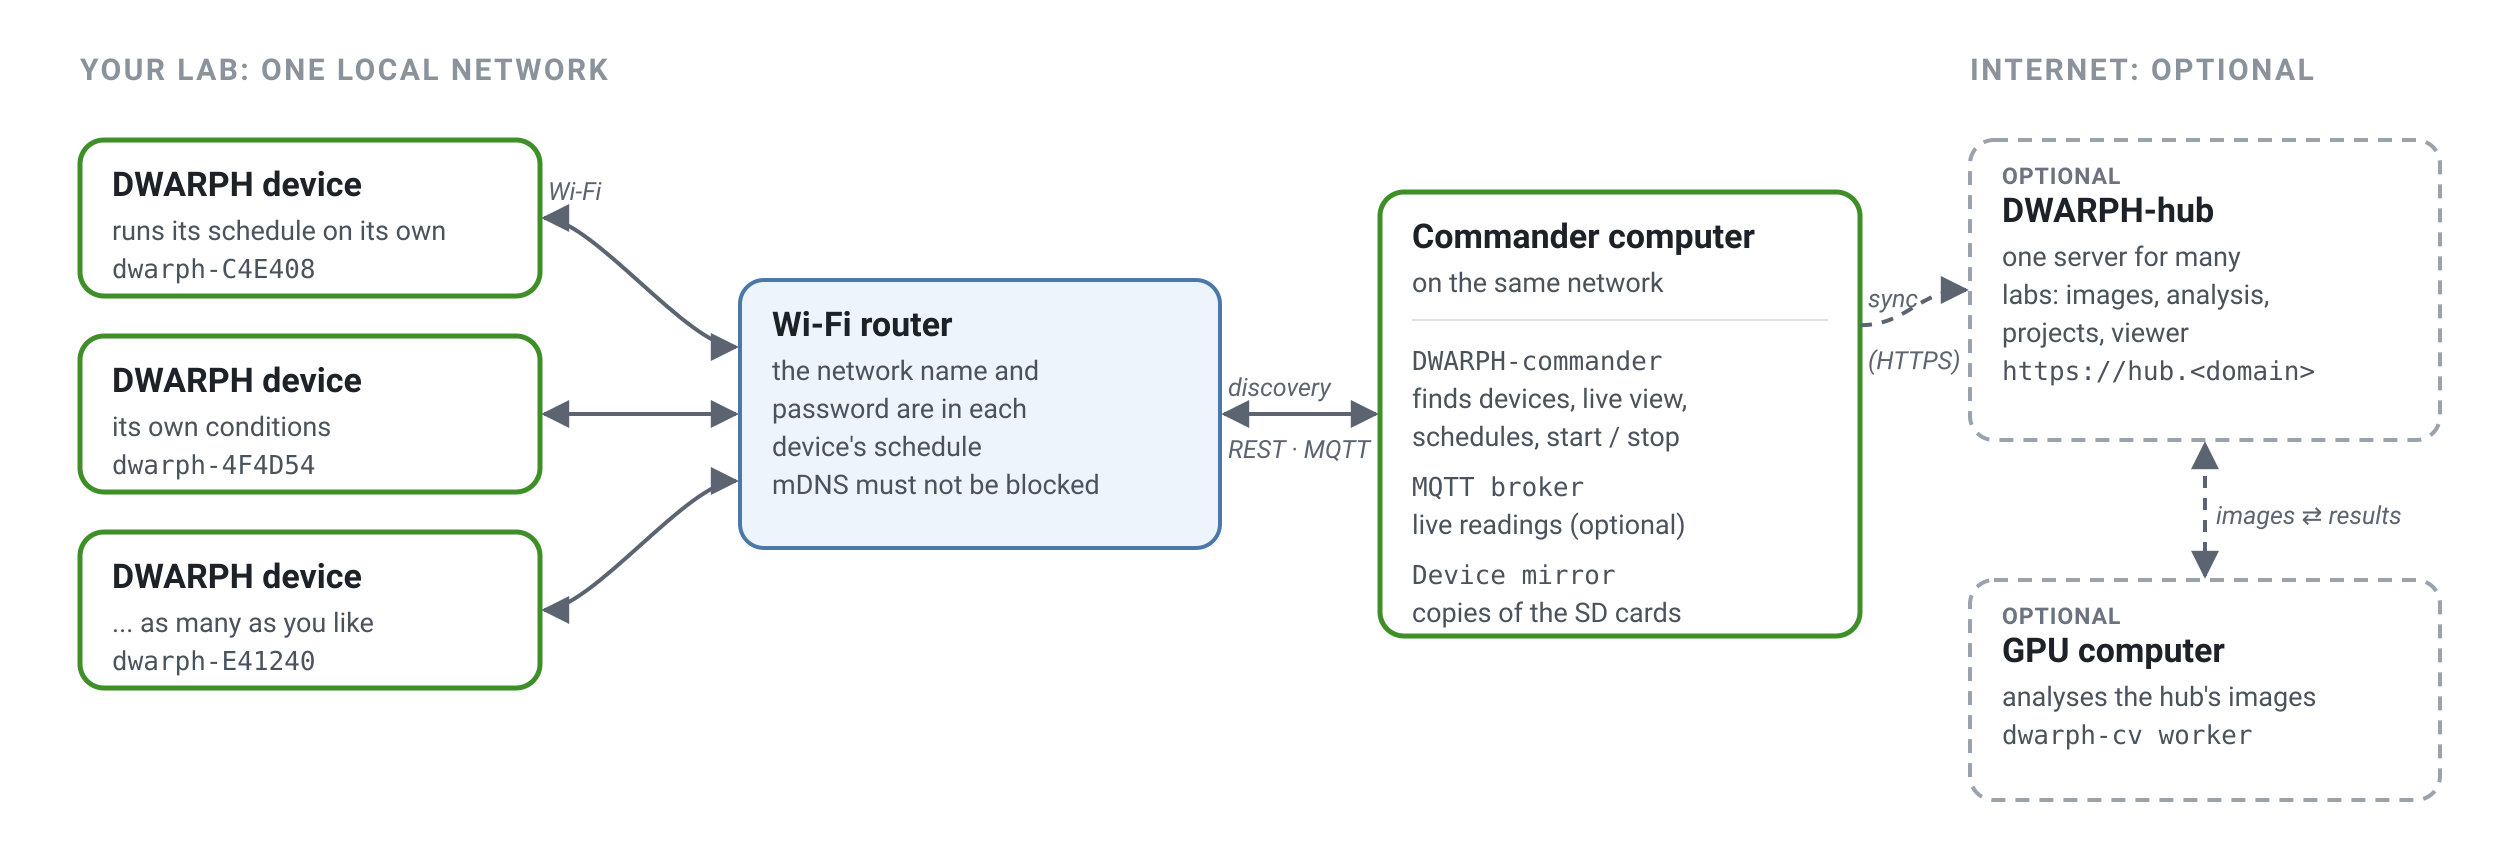
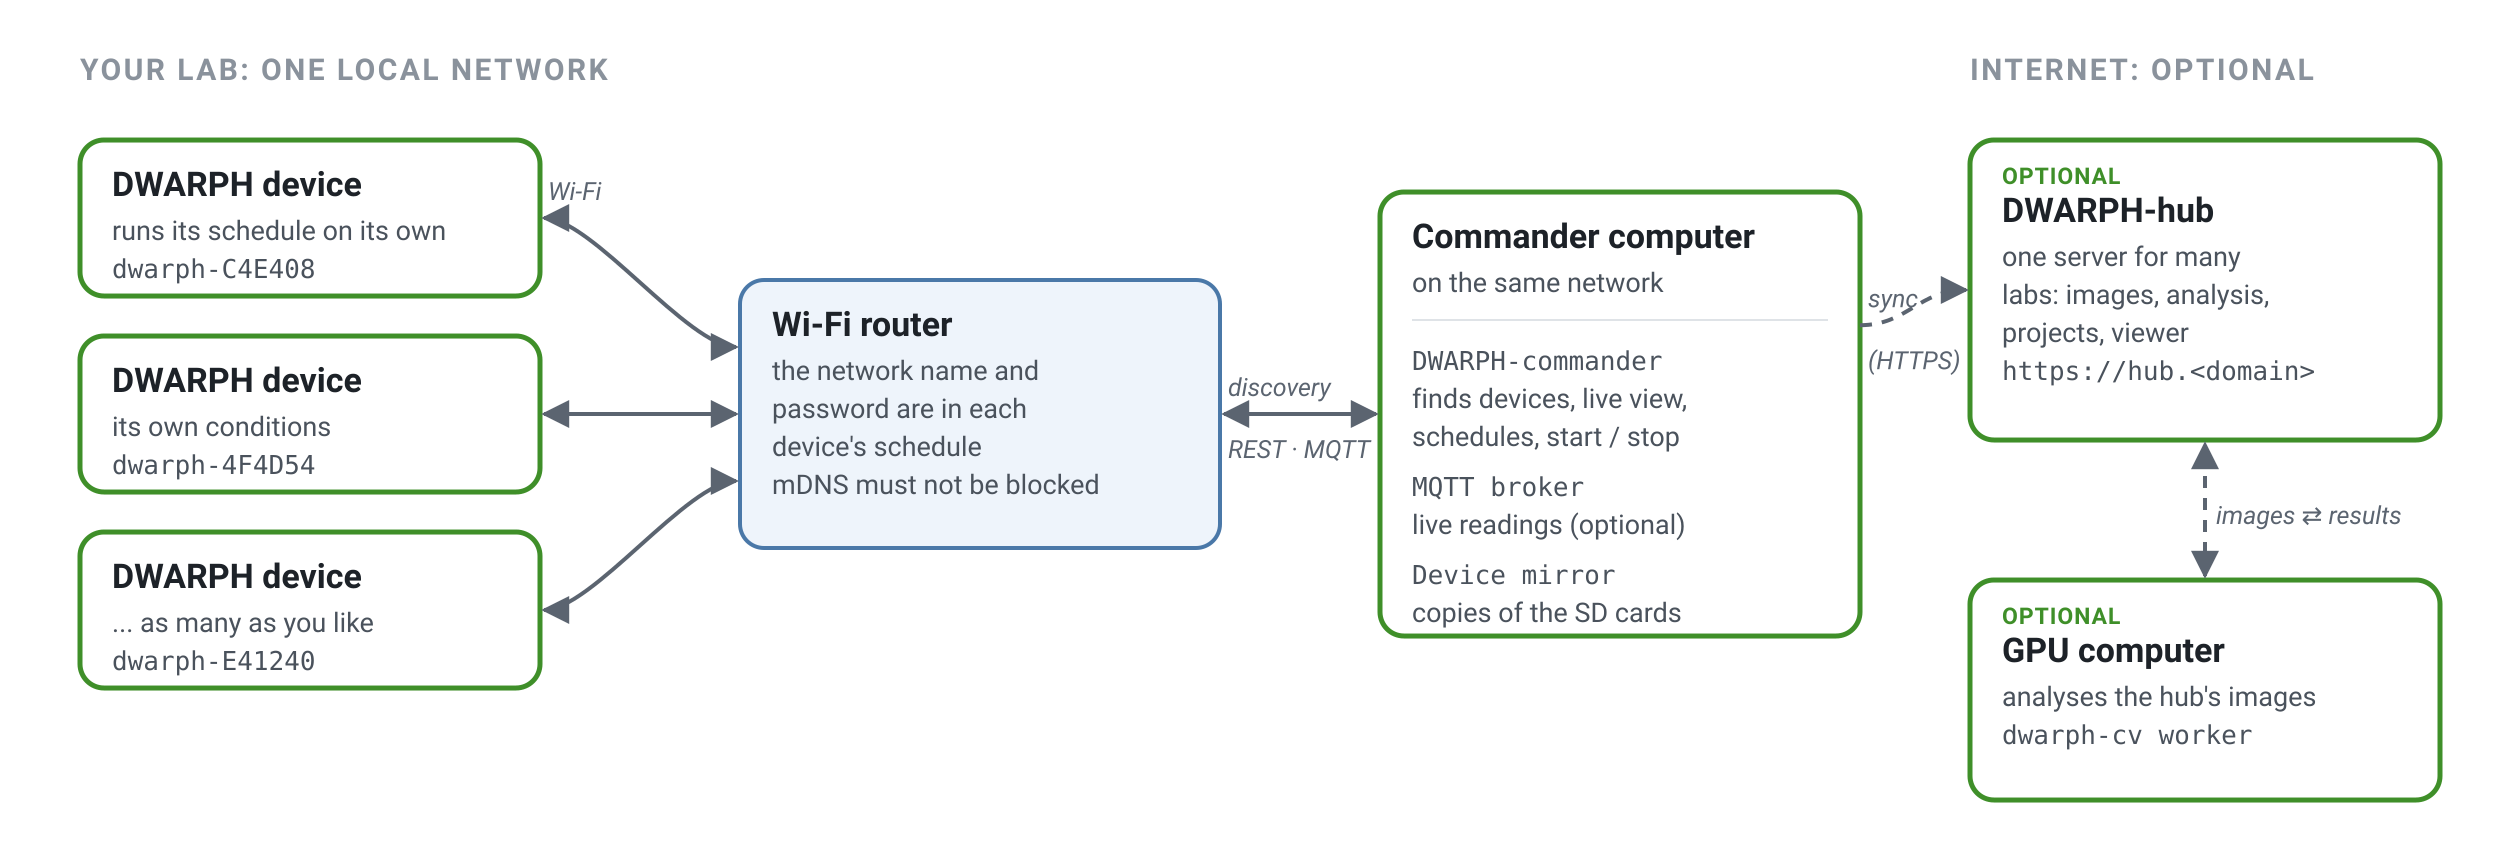
<svg xmlns="http://www.w3.org/2000/svg" viewBox="0 0 1250 430" width="1250" height="430" font-family="system-ui, -apple-system, 'Segoe UI', Roboto, sans-serif">
  <style>a { cursor: pointer; }</style>
  <defs>
    <marker id="arrow" viewBox="0 0 10 10" refX="9" refY="5" markerWidth="7" markerHeight="7" orient="auto-start-reverse">
      <path d="M0,0 L10,5 L0,10 z" fill="#5b6470" />
    </marker>
    <style>
      .col { font-size: 15px; font-weight: 700; fill: #8a929c; letter-spacing: .08em; }
      .repo { fill: #ffffff; stroke: #3f8f29; stroke-width: 2.5; }
      .data { fill: #eef4fb; stroke: #4a78a8; stroke-width: 2; }
      .published { fill: #f5effa; stroke: #7a5aa6; stroke-width: 2; }
      .planned { fill: #ffffff; stroke: #9aa2ab; stroke-width: 2; stroke-dasharray: 7 5; }
      .old { fill: #f3f4f5; stroke: #c3c8cd; stroke-width: 1.5; }
      .t { font-size: 17px; font-weight: 700; fill: #1d2228; }
      .s { font-size: 13.5px; fill: #4a525c; }
      .b { font-size: 13.5px; fill: #4a525c; font-weight: 700; }
      .m { font-size: 13px; fill: #4a525c; font-family: ui-monospace, 'DejaVu Sans Mono', monospace; }
      .flow { stroke: #5b6470; stroke-width: 2; fill: none; marker-end: url(#arrow); }
      .uses { stroke: #5b6470; stroke-width: 2; fill: none; stroke-dasharray: 6 5; marker-end: url(#arrow); }
      .l { font-size: 12.5px; fill: #5b6470; font-style: italic; }
      .tag { font-size: 11.5px; font-weight: 700; fill: #7a5aa6; letter-spacing: .04em; }
      .tag-repo { fill: #3f8f29; }
      .tag-planned { fill: #6b7280; }
      .phase { font-size: 15px; font-weight: 700; fill: #5b6470; letter-spacing: .08em; }
      .phase-n { font-size: 13px; font-weight: 700; fill: #ffffff; }
      .phase-arrow { stroke: #9aa2ab; stroke-width: 2; fill: none; marker-end: url(#arrow); }
      .rule { stroke: #dfe3e7; }
      a rect { transition: stroke-width .15s; }
      a:hover rect, a:focus rect { stroke-width: 4; }
      a:hover .t, a:focus .t { text-decoration: underline; }
    </style>
  </defs>
  <rect width="1250" height="430" fill="#ffffff" />
  <text class="col" x="40" y="40">YOUR LAB: ONE LOCAL NETWORK</text>
  <text class="col" x="985" y="40">INTERNET: OPTIONAL</text>
  <rect class="repo" x="40" y="70" width="230" height="78" rx="12" />
  <text class="t" x="56" y="98">DWARPH device</text>
  <text class="s" x="56" y="120">runs its schedule on its own</text>
  <text class="m" x="56" y="139">dwarph-C4E408</text>
  <rect class="repo" x="40" y="168" width="230" height="78" rx="12" />
  <text class="t" x="56" y="196">DWARPH device</text>
  <text class="s" x="56" y="218">its own conditions</text>
  <text class="m" x="56" y="237">dwarph-4F4D54</text>
  <rect class="repo" x="40" y="266" width="230" height="78" rx="12" />
  <text class="t" x="56" y="294">DWARPH device</text>
  <text class="s" x="56" y="316">... as many as you like</text>
  <text class="m" x="56" y="335">dwarph-E41240</text>
  <rect class="data" x="370" y="140" width="240" height="134" rx="12" />
  <text class="t" x="386" y="168">Wi-Fi router</text>
  <text class="s" x="386" y="190">the network name and</text>
  <text class="s" x="386" y="209">password are in each</text>
  <text class="s" x="386" y="228">device's schedule</text>
  <text class="s" x="386" y="247">mDNS must not be blocked</text>
  <a href="https://github.com/DWARPHs/DWARPH-commander" target="_blank" rel="noopener">
    <rect class="repo" x="690" y="96" width="240" height="222" rx="12" />
    <text class="t" x="706" y="124">Commander computer</text>
    <text class="s" x="706" y="146">on the same network</text>
    <line class="rule" x1="706" y1="160" x2="914" y2="160" />
    <text class="m" x="706" y="185">DWARPH-commander</text>
    <text class="s" x="706" y="204">finds devices, live view,</text>
    <text class="s" x="706" y="223">schedules, start / stop</text>
    <text class="m" x="706" y="248">MQTT broker</text>
    <text class="s" x="706" y="267">live readings (optional)</text>
    <text class="m" x="706" y="292">Device mirror</text>
    <text class="s" x="706" y="311">copies of the SD cards</text>
  </a>
  <a href="https://github.com/DWARPHs/DWARPH-hub" target="_blank" rel="noopener">
-     <rect class="planned" x="985" y="70" width="235" height="150" rx="12" />
-     <text class="tag tag-planned" x="1001" y="92">OPTIONAL</text>
+     <rect class="repo" x="985" y="70" width="235" height="150" rx="12" />
+     <text class="tag tag-repo" x="1001" y="92">OPTIONAL</text>
    <text class="t" x="1001" y="111">DWARPH-hub</text>
    <text class="s" x="1001" y="133">one server for many</text>
    <text class="s" x="1001" y="152">labs: images, analysis,</text>
    <text class="s" x="1001" y="171">projects, viewer</text>
    <text class="m" x="1001" y="190">https://hub.&lt;domain&gt;</text>
  </a>
  <a href="https://github.com/DWARPHs/DWARPH-CV" target="_blank" rel="noopener">
-     <rect class="planned" x="985" y="290" width="235" height="110" rx="12" />
-     <text class="tag tag-planned" x="1001" y="312">OPTIONAL</text>
+     <rect class="repo" x="985" y="290" width="235" height="110" rx="12" />
+     <text class="tag tag-repo" x="1001" y="312">OPTIONAL</text>
    <text class="t" x="1001" y="331">GPU computer</text>
    <text class="s" x="1001" y="353">analyses the hub's images</text>
    <text class="m" x="1001" y="372">dwarph-cv worker</text>
  </a>
  <path class="flow" d="M272,109 C296,109 344,173.5 368,173.5" marker-start="url(#arrow)" />
  <text class="l" x="274" y="100">Wi-Fi</text>
  <path class="flow" d="M272,207 L368,207" marker-start="url(#arrow)" />
  <path class="flow" d="M272,305 C296,305 344,240.5 368,240.5" marker-start="url(#arrow)" />
  <path class="flow" d="M612,207 L688,207" marker-start="url(#arrow)" />
  <text class="l" x="614" y="198">discovery</text>
  <text class="l" x="614" y="229">REST · MQTT</text>
  <path class="uses" d="M930,162.6 C954,162.6 959,145 983,145" />
  <text class="l" x="934" y="153.6">sync</text>
  <text class="l" x="934" y="184.6">(HTTPS)</text>
  <path class="uses" d="M1102.5,288 L1102.5,222" marker-start="url(#arrow)" />
  <text class="l" x="1108" y="262"> images ⇄ results</text>
</svg>
